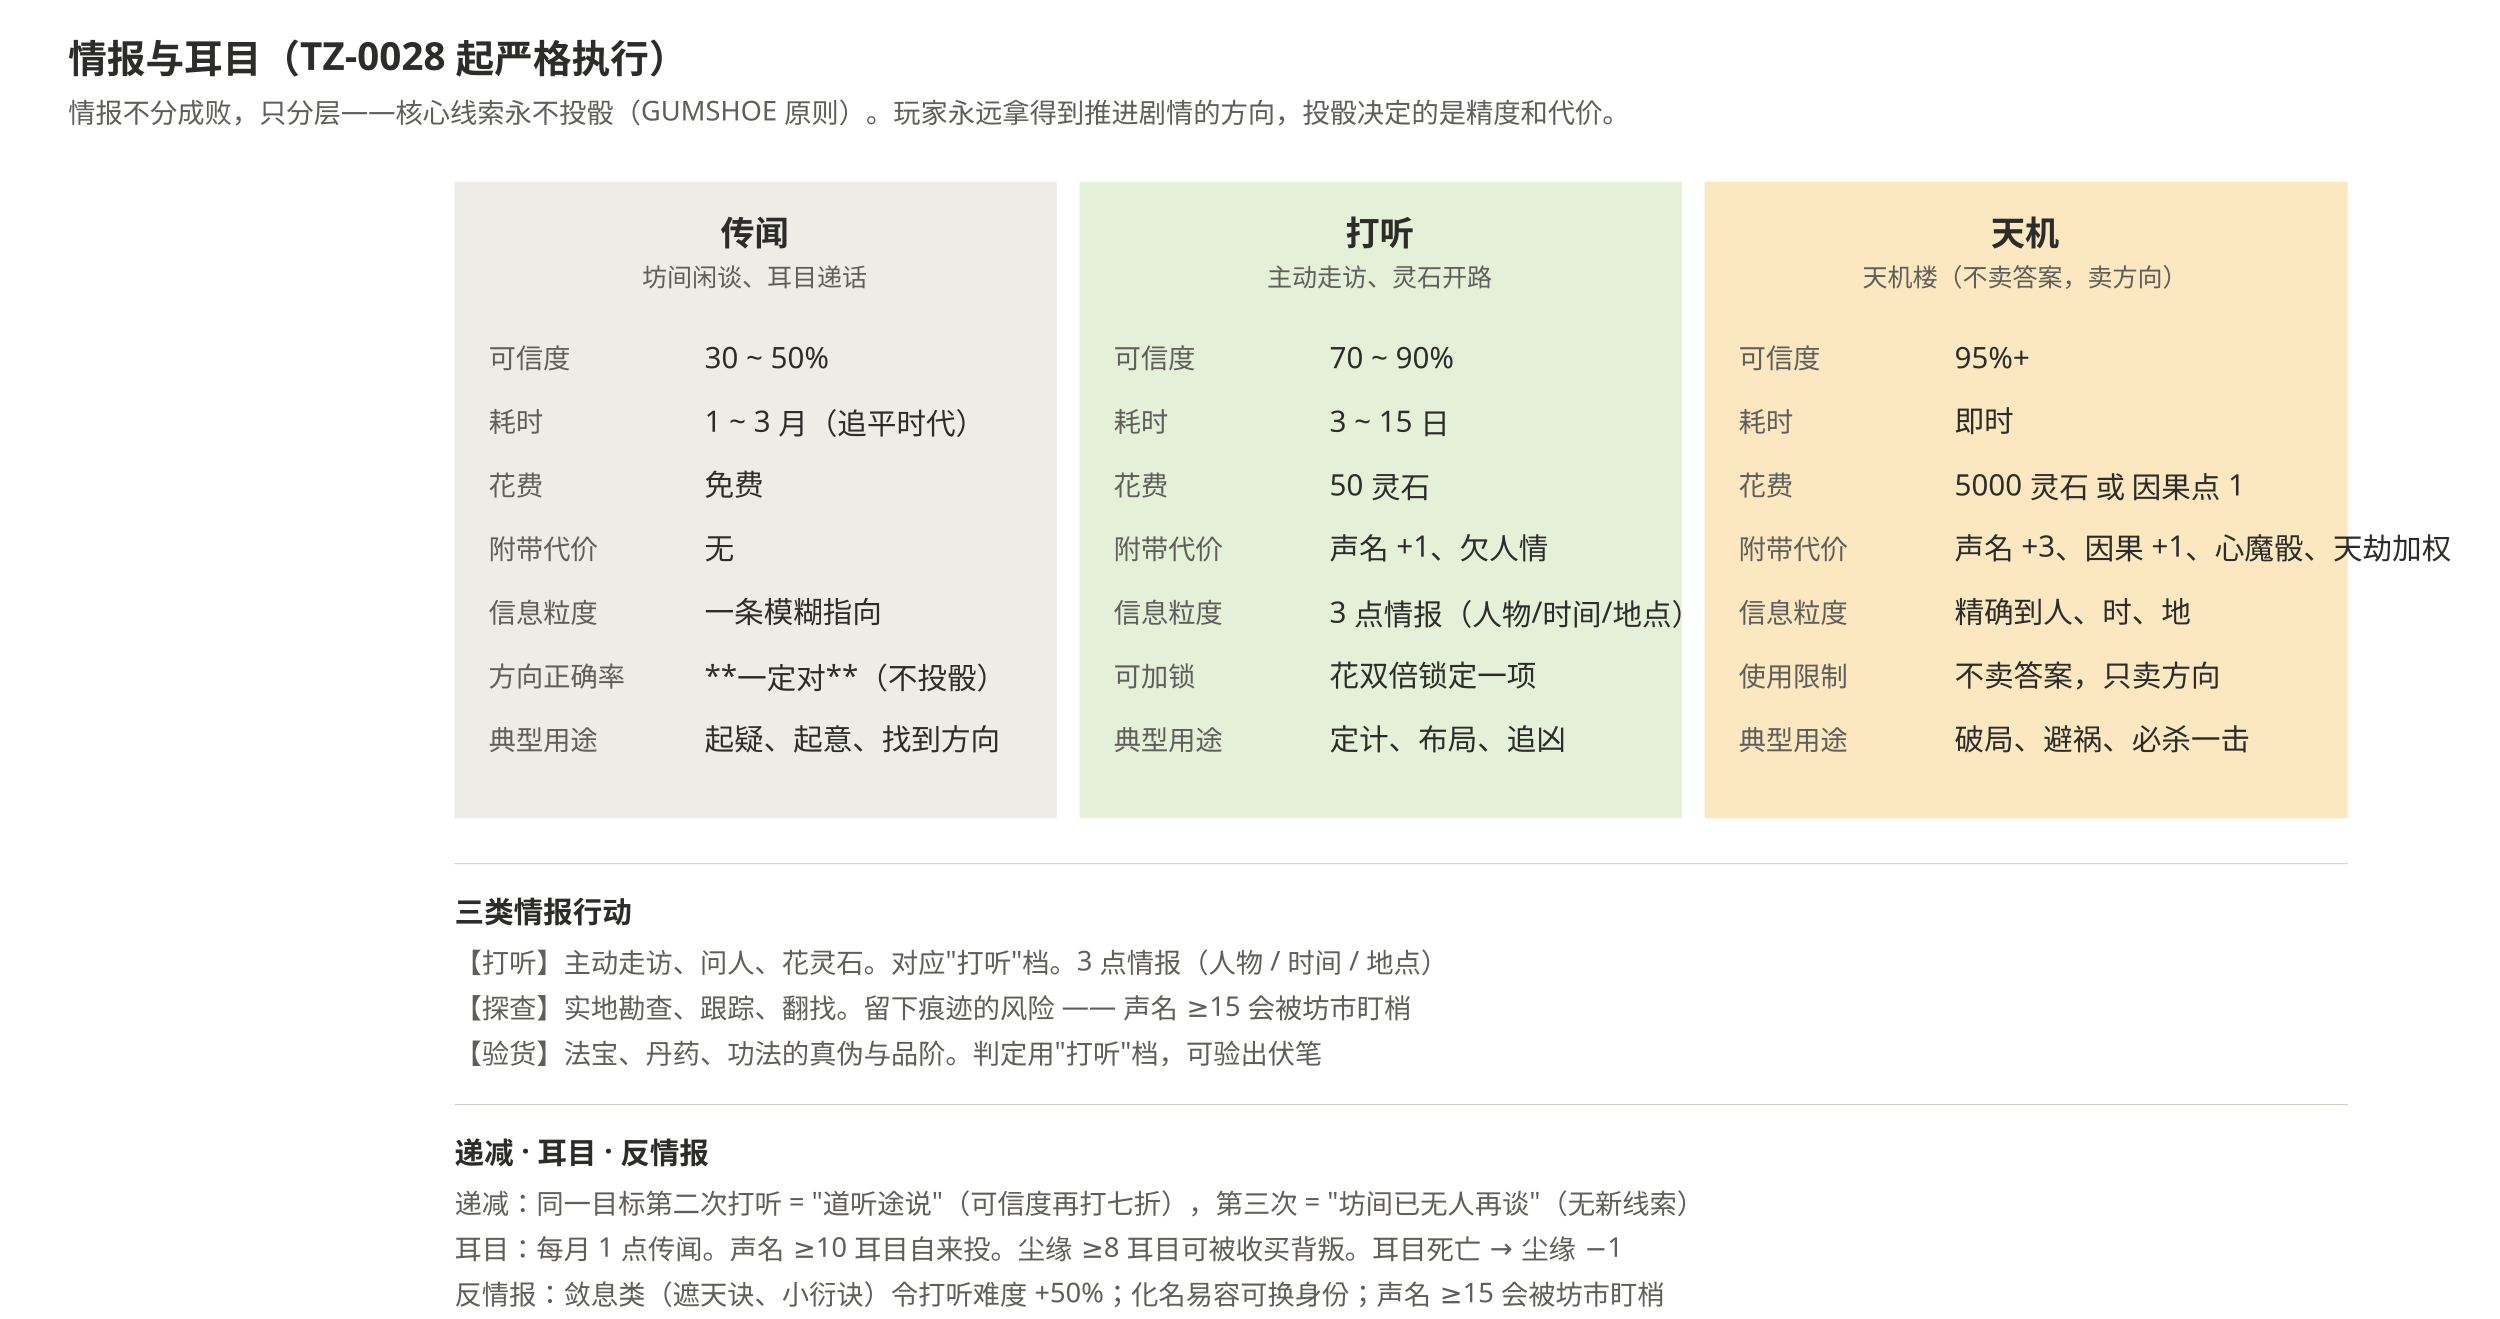
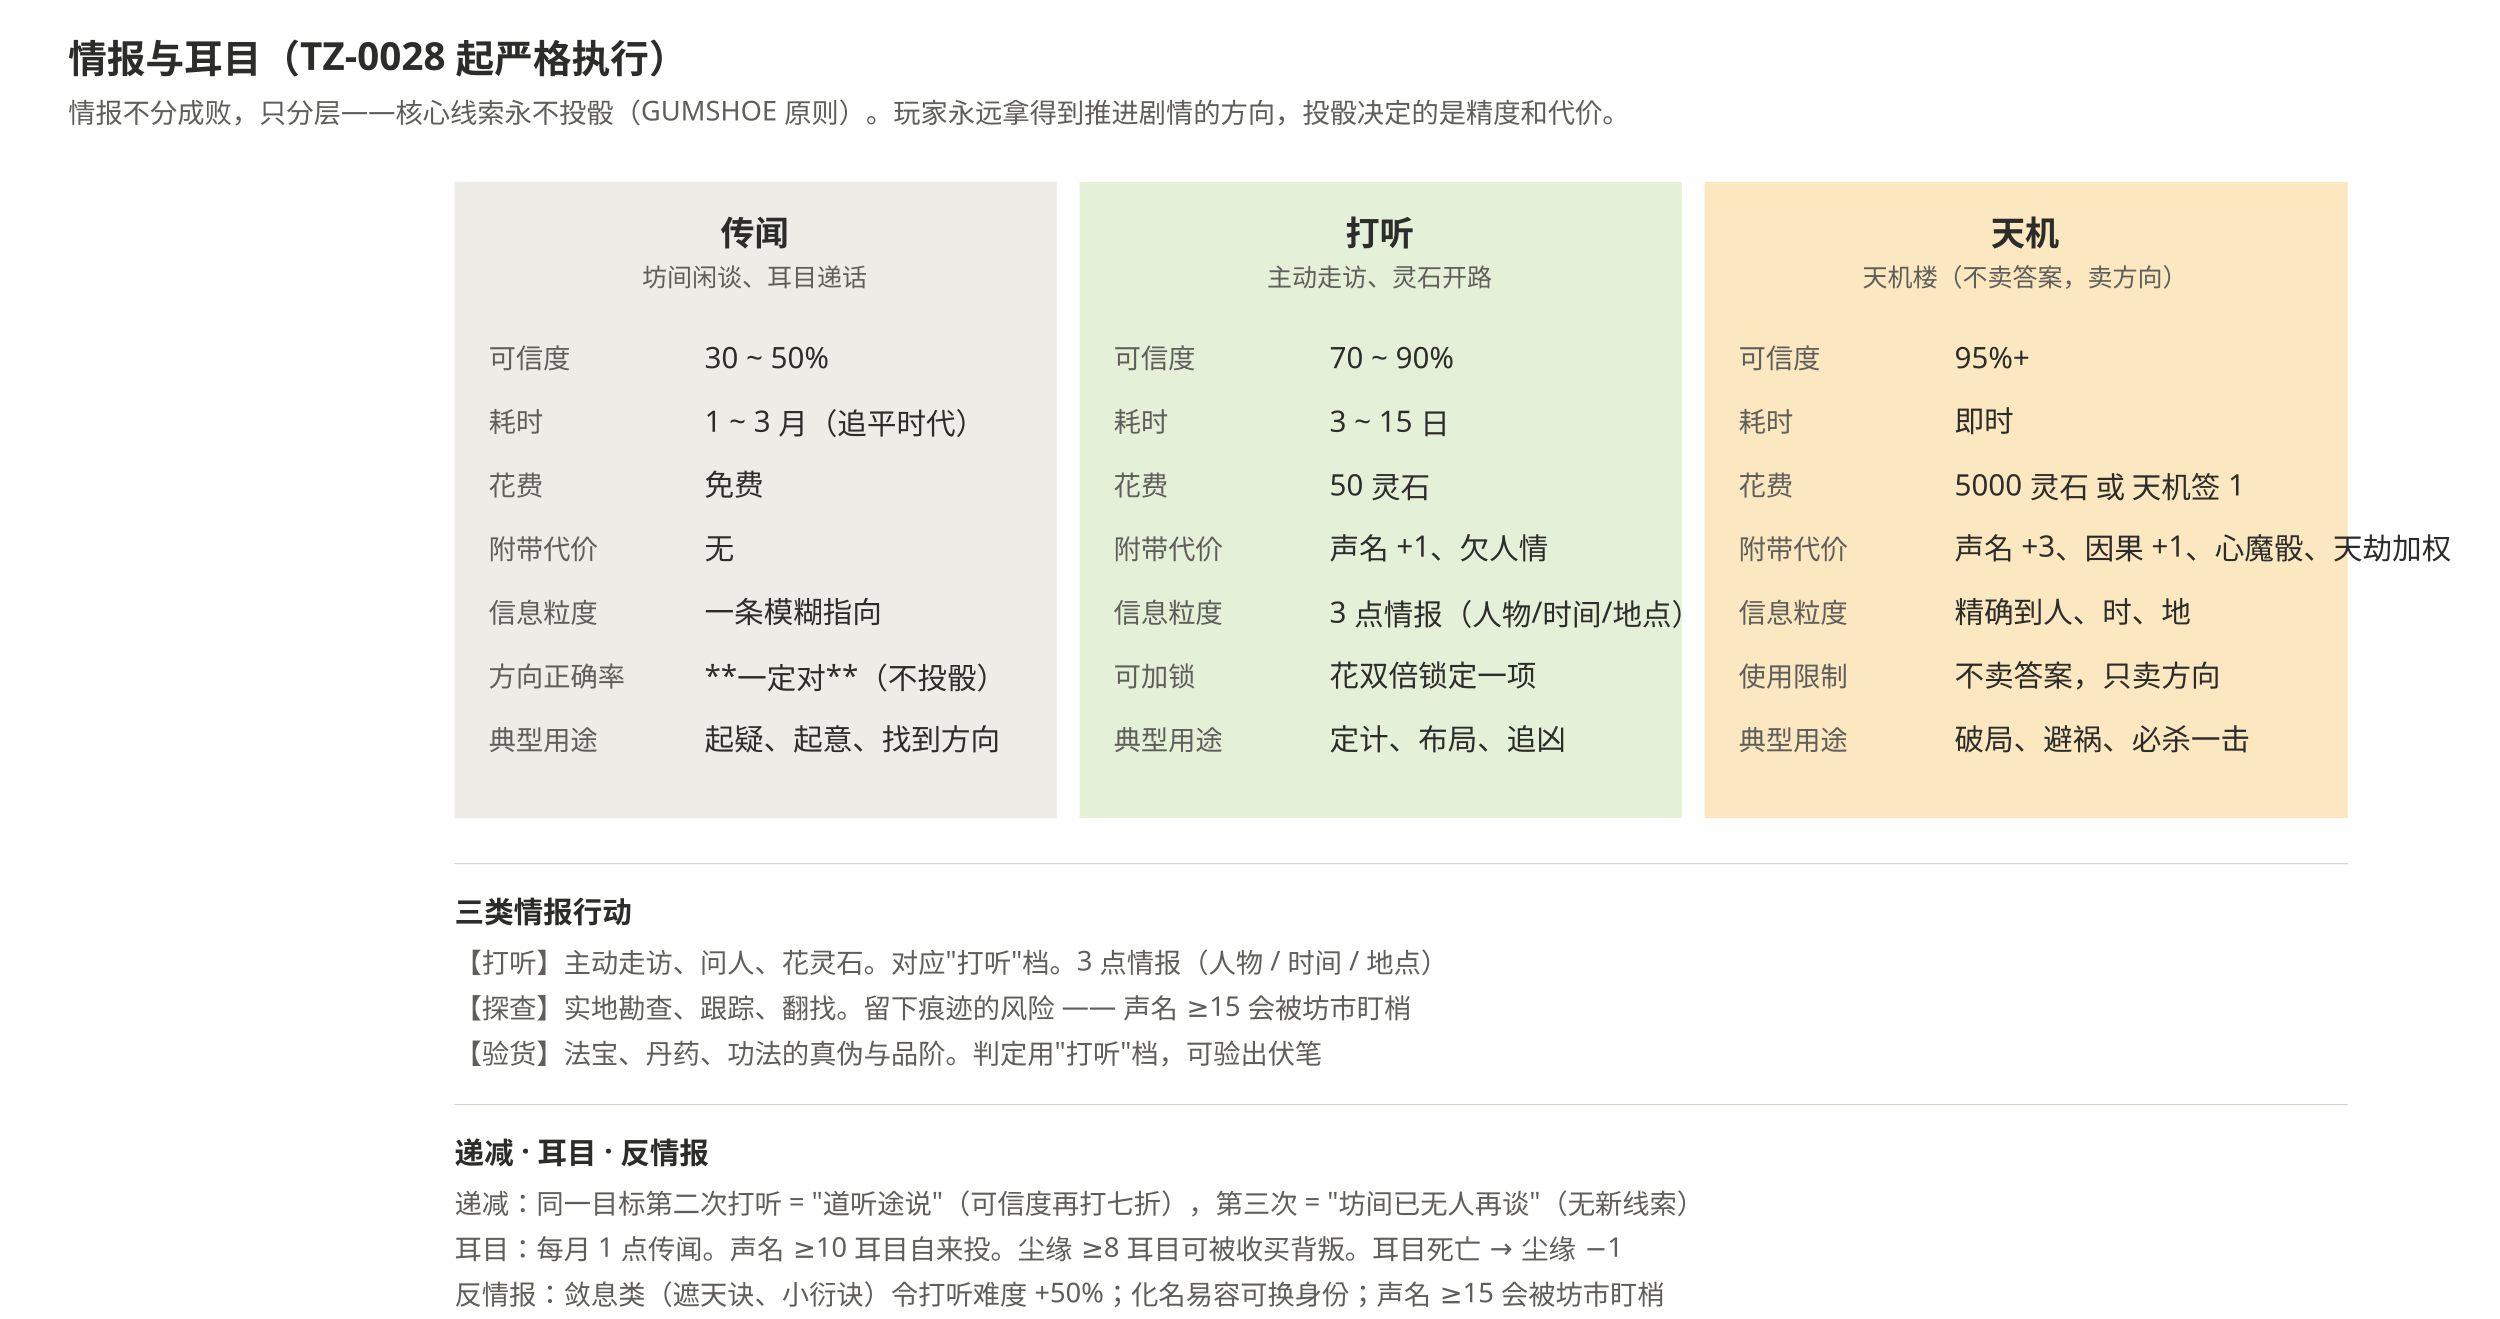
<svg xmlns="http://www.w3.org/2000/svg" viewBox="0 0 1100 580" width="1100" role="img">
  <style>
text{font-family:"PingFang SC","Microsoft YaHei","Hiragino Sans GB",sans-serif}
.t{font-size:17px;font-weight:600;fill:#2C2C2A}
.s{font-size:12px;fill:#5F5E5A}
.n{font-size:13px;font-weight:600;fill:#2C2C2A}
.big{font-size:15px;font-weight:600;fill:#2C2C2A}
.hint{font-size:11px;fill:#5F5E5A}
.lbl{font-size:12px;fill:#5F5E5A}
.val{font-size:13px;fill:#2C2C2A}
</style>
  <text class="t" x="30" y="32">情报与耳目（TZ-0028 起严格执行）</text>
  <text class="s" x="30" y="54">情报不分成败，只分层——核心线索永不投骰（GUMSHOE 原则）。玩家永远拿得到推进剧情的方向，投骰决定的是精度和代价。</text>
  <rect x="200" y="80" width="265" height="280" fill="#EDECE7" />
  <rect x="475" y="80" width="265" height="280" fill="#E4F1D8" />
  <rect x="750" y="80" width="283" height="280" fill="#FBE7C0" />
  <text class="big" x="332" y="108" text-anchor="middle">传闻</text>
  <text class="hint" x="332" y="126" text-anchor="middle">坊间闲谈、耳目递话</text>
  <text class="big" x="607" y="108" text-anchor="middle">打听</text>
  <text class="hint" x="607" y="126" text-anchor="middle">主动走访、灵石开路</text>
  <text class="big" x="891" y="108" text-anchor="middle">天机</text>
  <text class="hint" x="891" y="126" text-anchor="middle">天机楼（不卖答案，卖方向）</text>
  <text class="lbl" x="215" y="162">可信度</text>
  <text class="val" x="310" y="162">30 ~ 50%</text>
  <text class="lbl" x="215" y="190">耗时</text>
  <text class="val" x="310" y="190">1 ~ 3 月（追平时代）</text>
  <text class="lbl" x="215" y="218">花费</text>
  <text class="val" x="310" y="218">免费</text>
  <text class="lbl" x="215" y="246">附带代价</text>
  <text class="val" x="310" y="246">无</text>
  <text class="lbl" x="215" y="274">信息粒度</text>
  <text class="val" x="310" y="274">一条模糊指向</text>
  <text class="lbl" x="215" y="302">方向正确率</text>
  <text class="val" x="310" y="302">**一定对**（不投骰）</text>
  <text class="lbl" x="215" y="330">典型用途</text>
  <text class="val" x="310" y="330">起疑、起意、找到方向</text>
  <text class="lbl" x="490" y="162">可信度</text>
  <text class="val" x="585" y="162">70 ~ 90%</text>
  <text class="lbl" x="490" y="190">耗时</text>
  <text class="val" x="585" y="190">3 ~ 15 日</text>
  <text class="lbl" x="490" y="218">花费</text>
  <text class="val" x="585" y="218">50 灵石</text>
  <text class="lbl" x="490" y="246">附带代价</text>
  <text class="val" x="585" y="246">声名 +1、欠人情</text>
  <text class="lbl" x="490" y="274">信息粒度</text>
  <text class="val" x="585" y="274">3 点情报（人物/时间/地点）</text>
  <text class="lbl" x="490" y="302">可加锁</text>
  <text class="val" x="585" y="302">花双倍锁定一项</text>
  <text class="lbl" x="490" y="330">典型用途</text>
  <text class="val" x="585" y="330">定计、布局、追凶</text>
  <text class="lbl" x="765" y="162">可信度</text>
  <text class="val" x="860" y="162">95%+</text>
  <text class="lbl" x="765" y="190">耗时</text>
  <text class="val" x="860" y="190">即时</text>
  <text class="lbl" x="765" y="218">花费</text>
-   <text class="val" x="860" y="218">5000 灵石 或 因果点 1</text>
+   <text class="val" x="860" y="218">5000 灵石 或 天机签 1</text>
  <text class="lbl" x="765" y="246">附带代价</text>
  <text class="val" x="860" y="246">声名 +3、因果 +1、心魔骰、天劫加权</text>
  <text class="lbl" x="765" y="274">信息粒度</text>
  <text class="val" x="860" y="274">精确到人、时、地</text>
  <text class="lbl" x="765" y="302">使用限制</text>
  <text class="val" x="860" y="302">不卖答案，只卖方向</text>
  <text class="lbl" x="765" y="330">典型用途</text>
  <text class="val" x="860" y="330">破局、避祸、必杀一击</text>
  <line x1="200" y1="380" x2="1033" y2="380" stroke="#D3D1C7" stroke-width="0.5" />
  <text class="n" x="200" y="406">三类情报行动</text>
  <g class="s">
    <text x="200" y="428">【打听】主动走访、问人、花灵石。对应"打听"档。3 点情报（人物 / 时间 / 地点）</text>
    <text x="200" y="448">【探查】实地勘查、跟踪、翻找。留下痕迹的风险 —— 声名 ≥15 会被坊市盯梢</text>
    <text x="200" y="468">【验货】法宝、丹药、功法的真伪与品阶。判定用"打听"档，可验出伏笔</text>
  </g>
  <line x1="200" y1="486" x2="1033" y2="486" stroke="#D3D1C7" stroke-width="0.5" />
  <text class="n" x="200" y="512">递减 · 耳目 · 反情报</text>
  <g class="s">
    <text x="200" y="534">递减：同一目标第二次打听 = "道听途说"（可信度再打七折），第三次 = "坊间已无人再谈"（无新线索）</text>
    <text x="200" y="554">耳目：每月 1 点传闻。声名 ≥10 耳目自来投。尘缘 ≥8 耳目可被收买背叛。耳目死亡 → 尘缘 −1</text>
    <text x="200" y="574">反情报：敛息类（遮天诀、小衍诀）令打听难度 +50%；化名易容可换身份；声名 ≥15 会被坊市盯梢</text>
  </g>
</svg>
